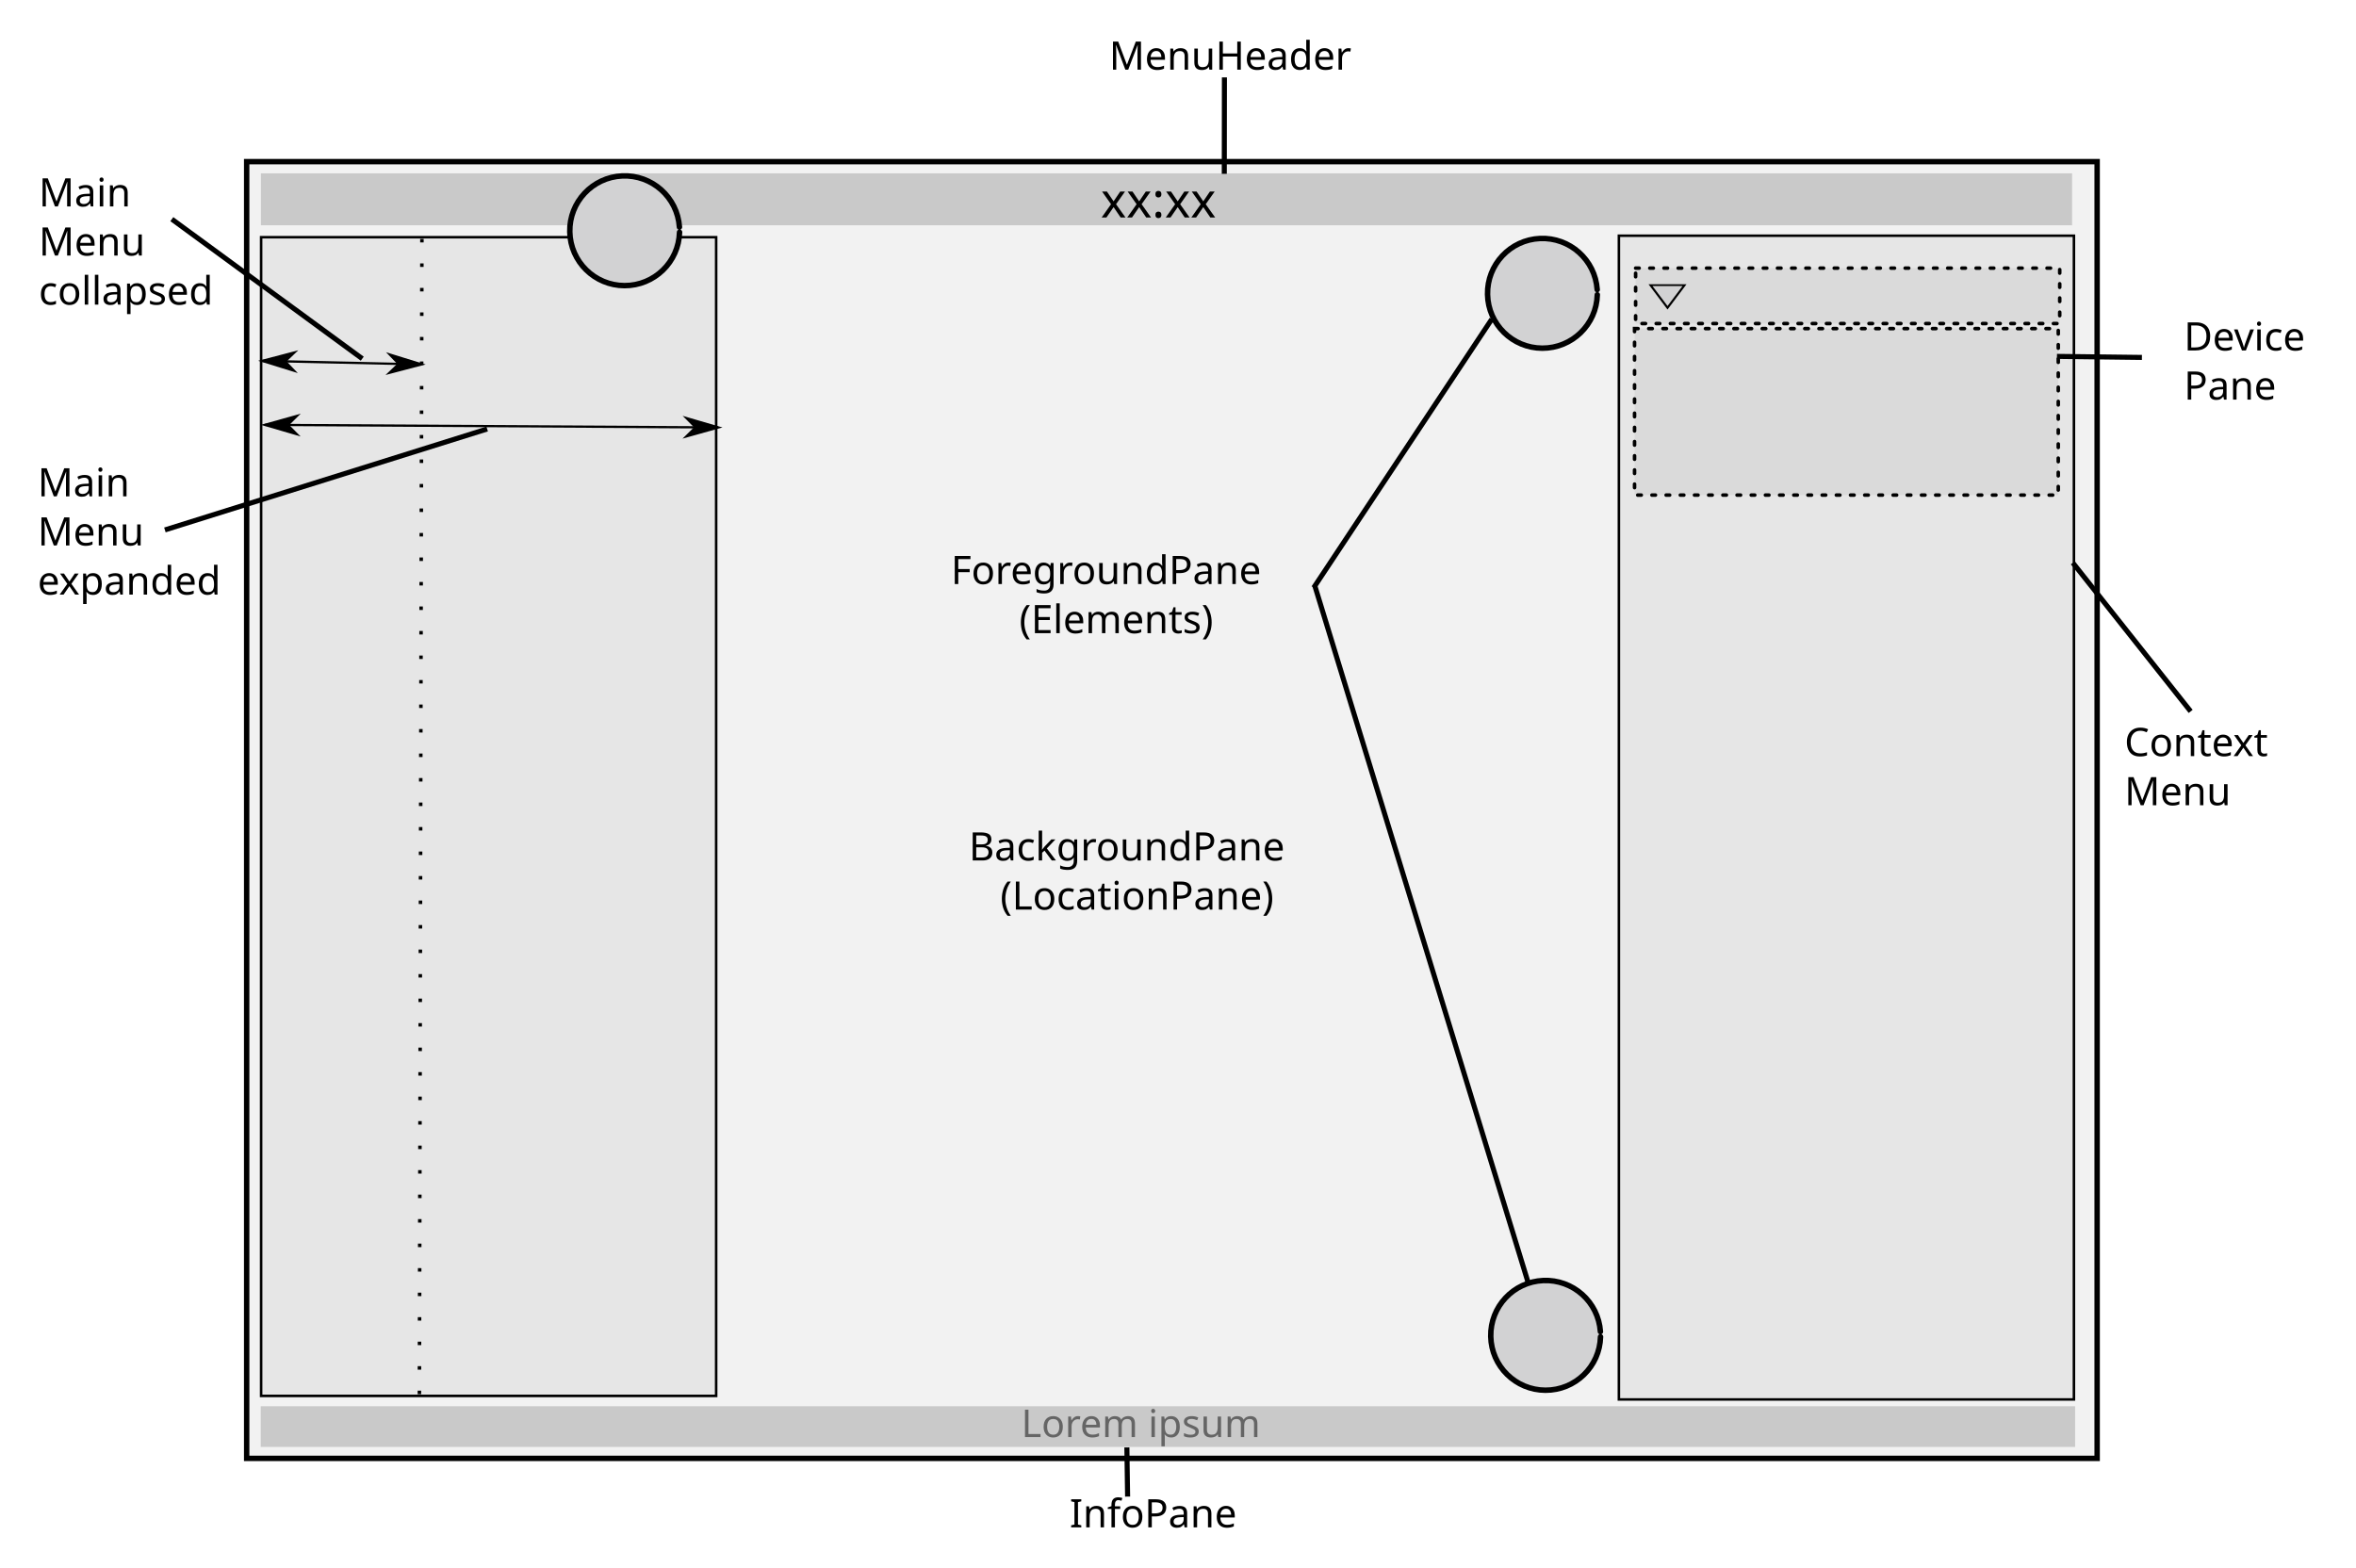
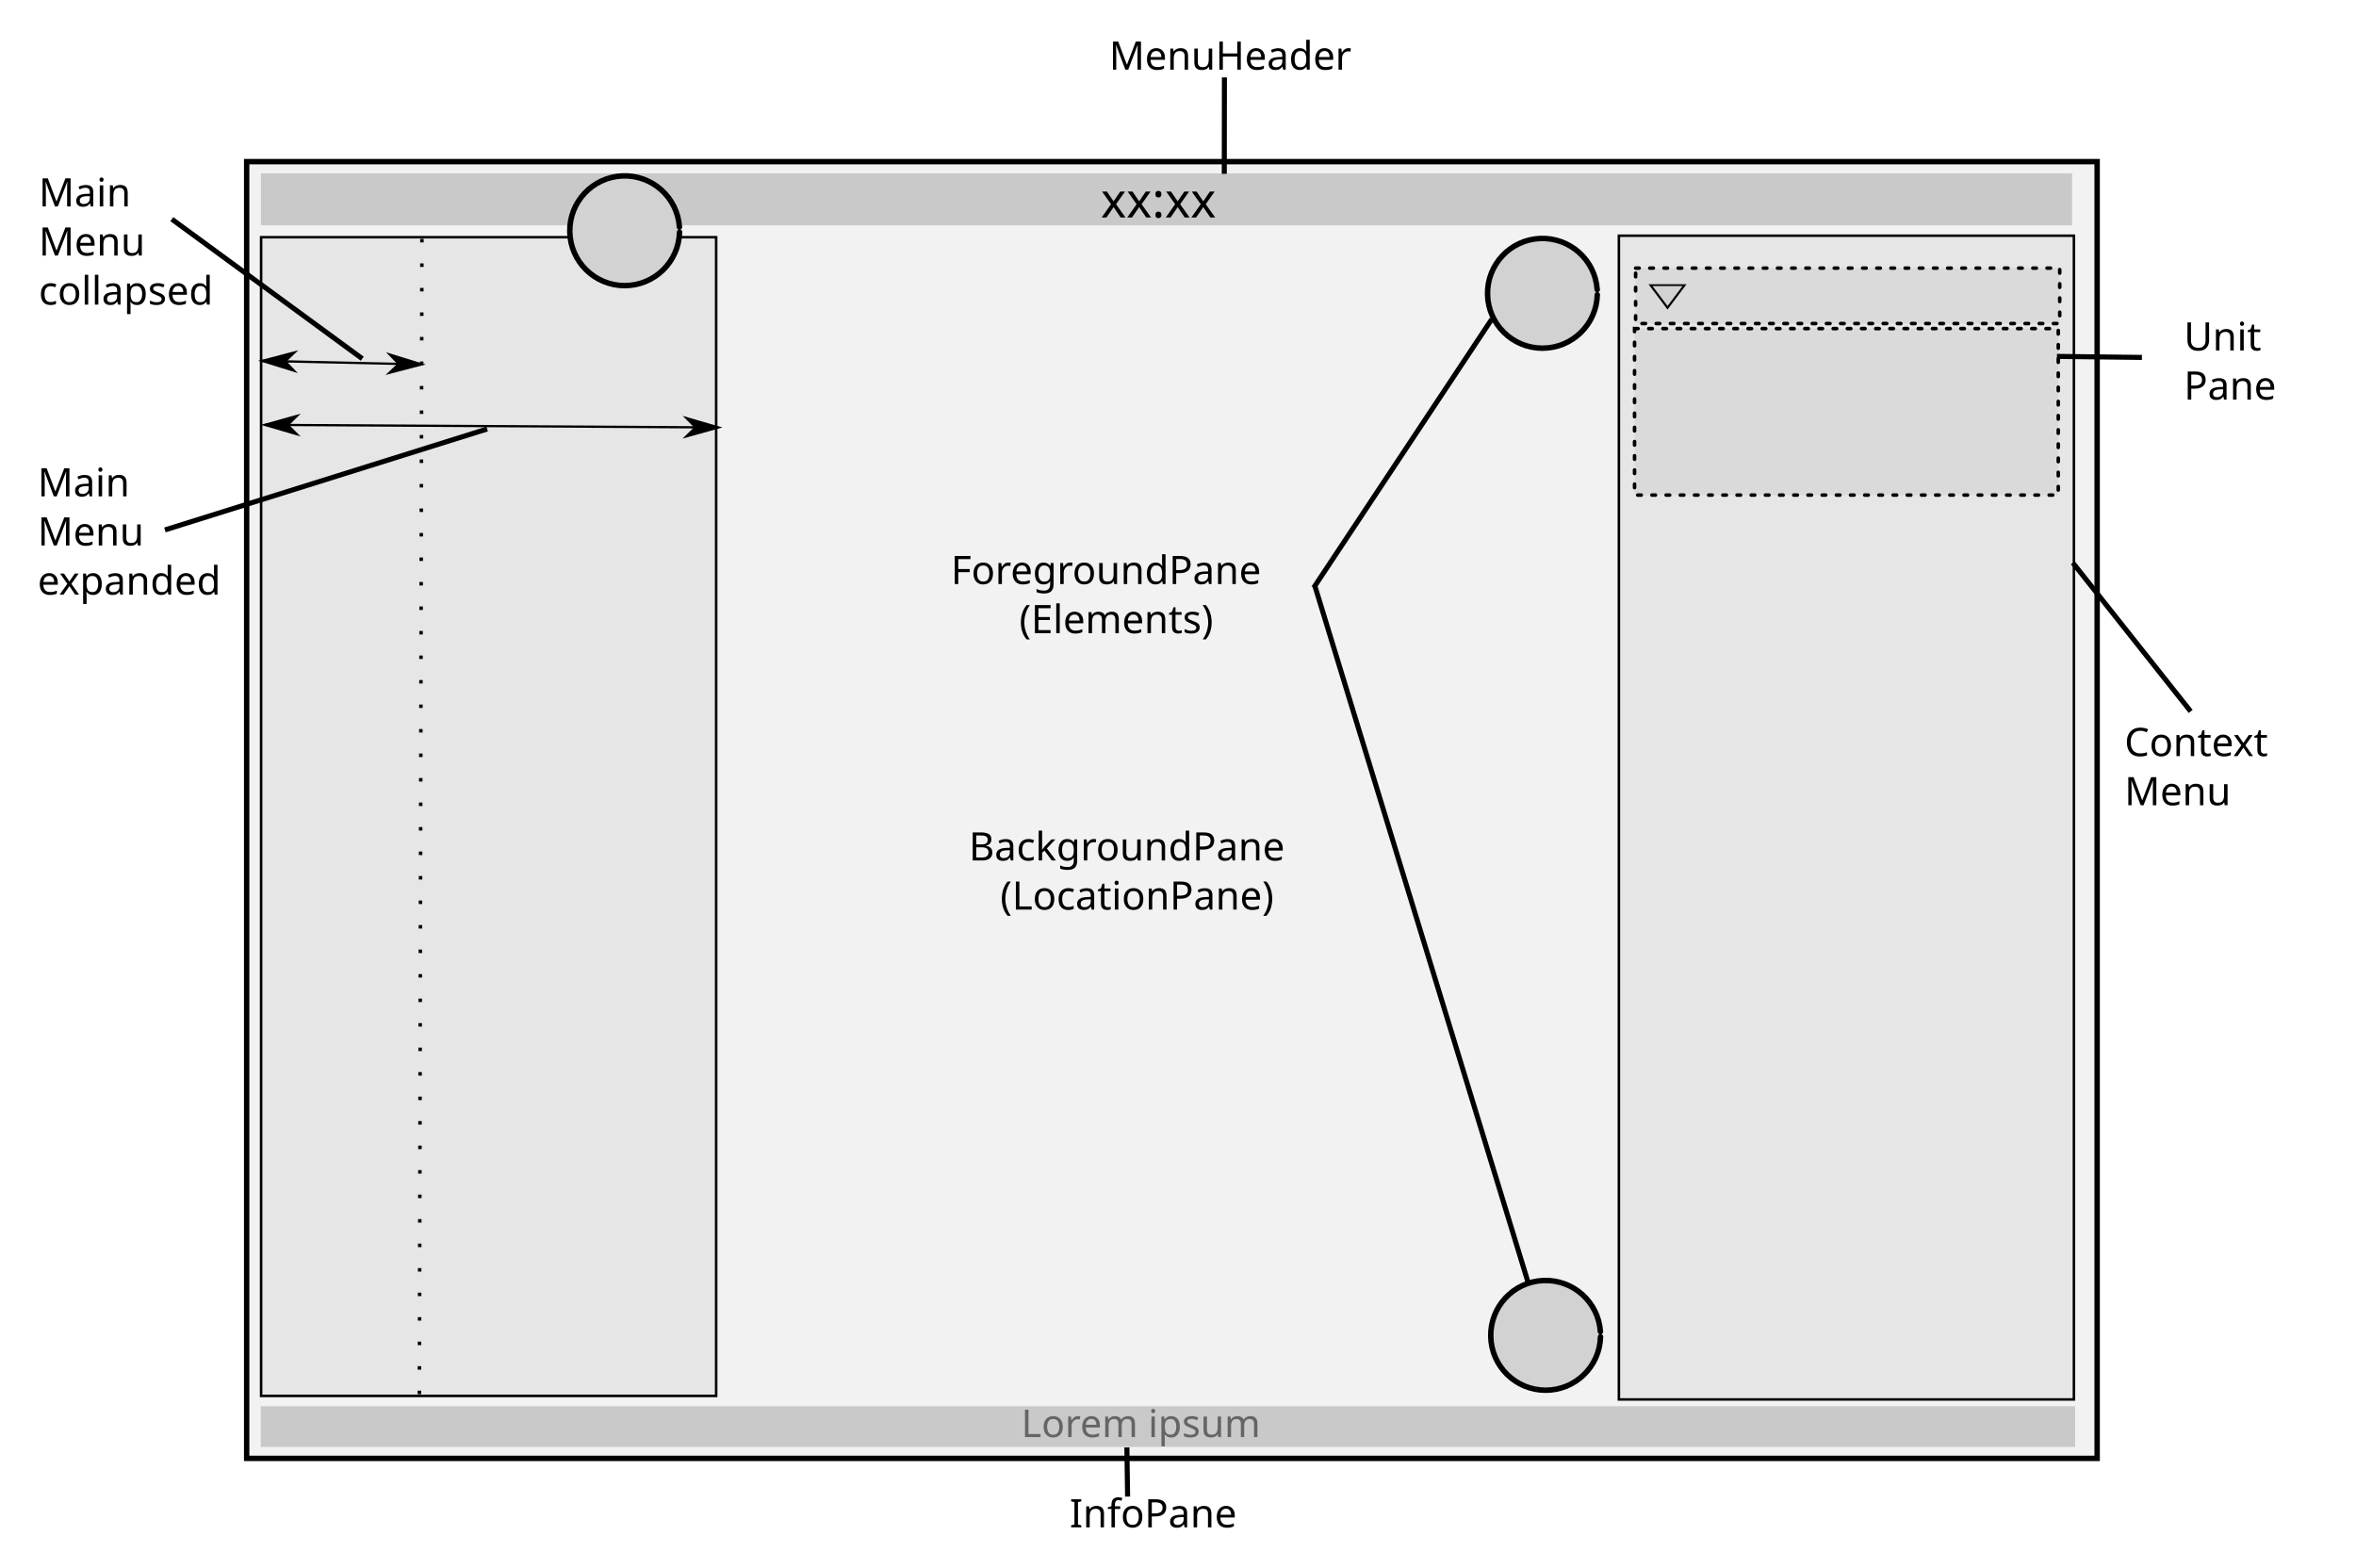
<svg xmlns="http://www.w3.org/2000/svg" width="296.083mm" height="197.034mm" viewBox="0 0 1049.112 698.152" id="svg2" version="1.1">
  <defs id="defs4">
    <marker orient="auto" refY="0" refX="0" id="Arrow1Lend" style="overflow:visible">
      <path id="path4299" d="M 0,0 5,-5 -12.5,0 5,5 0,0 Z" style="fill:#000000;fill-opacity:1;fill-rule:evenodd;stroke:#000000;stroke-width:1pt;stroke-opacity:1" transform="matrix(-0.8,0,0,-0.8,-10,0)" />
    </marker>
    <marker orient="auto" refY="0" refX="0" id="Arrow1Lstart" style="overflow:visible">
      <path id="path4296" d="M 0,0 5,-5 -12.5,0 5,5 0,0 Z" style="fill:#000000;fill-opacity:1;fill-rule:evenodd;stroke:#000000;stroke-width:1pt;stroke-opacity:1" transform="matrix(0.8,0,0,0.8,10,0)" />
    </marker>
    <marker orient="auto" refY="0" refX="0" id="Arrow1Lstart-3" style="overflow:visible">
      <path id="path4296-3" d="M 0,0 5,-5 -12.5,0 5,5 0,0 Z" style="fill:#000000;fill-opacity:1;fill-rule:evenodd;stroke:#000000;stroke-width:1pt;stroke-opacity:1" transform="matrix(0.8,0,0,0.8,10,0)" />
    </marker>
    <marker orient="auto" refY="0" refX="0" id="Arrow1Lend-8" style="overflow:visible">
      <path id="path4299-9" d="M 0,0 5,-5 -12.5,0 5,5 0,0 Z" style="fill:#000000;fill-opacity:1;fill-rule:evenodd;stroke:#000000;stroke-width:1pt;stroke-opacity:1" transform="matrix(-0.8,0,0,-0.8,-10,0)" />
    </marker>
    <marker orient="auto" refY="0" refX="0" id="Arrow1Lstart-3-5" style="overflow:visible">
      <path id="path4296-3-7" d="M 0,0 5,-5 -12.5,0 5,5 0,0 Z" style="fill:#000000;fill-opacity:1;fill-rule:evenodd;stroke:#000000;stroke-width:1pt;stroke-opacity:1" transform="matrix(0.8,0,0,0.8,10,0)" />
    </marker>
    <marker orient="auto" refY="0" refX="0" id="Arrow1Lend-8-5" style="overflow:visible">
      <path id="path4299-9-2" d="M 0,0 5,-5 -12.5,0 5,5 0,0 Z" style="fill:#000000;fill-opacity:1;fill-rule:evenodd;stroke:#000000;stroke-width:1pt;stroke-opacity:1" transform="matrix(-0.8,0,0,-0.8,-10,0)" />
    </marker>
  </defs>
  <g id="layer1" transform="translate(-3.315945,-329.2211)">
    <rect style="opacity:1;fill:#000000;fill-opacity:0.054;fill-rule:nonzero;stroke:#000000;stroke-width:2.408;stroke-linecap:round;stroke-linejoin:miter;stroke-miterlimit:4;stroke-dasharray:none;stroke-dashoffset:0;stroke-opacity:1" id="rect4136" width="824.003" height="577.494" x="113.156" y="401.205" />
    <rect style="opacity:1;fill:#000000;fill-opacity:0.054;fill-rule:nonzero;stroke:#000000;stroke-width:1.129;stroke-linecap:round;stroke-linejoin:miter;stroke-miterlimit:4;stroke-dasharray:none;stroke-dashoffset:0;stroke-opacity:1" id="rect4136-0" width="202.629" height="516.01" x="119.587" y="434.856" />
    <path style="fill:none;fill-rule:evenodd;stroke:#000000;stroke-width:1.559;stroke-linecap:butt;stroke-linejoin:miter;stroke-miterlimit:4;stroke-dasharray:1.559, 9.354;stroke-dashoffset:0;stroke-opacity:1" d="m 191.195,435.621 -1.128,515.392" id="path4155" />
    <path style="opacity:1;fill:#d2d2d3;fill-opacity:1;fill-rule:nonzero;stroke:#000000;stroke-width:2.445;stroke-linecap:round;stroke-linejoin:miter;stroke-miterlimit:4;stroke-dasharray:none;stroke-dashoffset:0;stroke-opacity:1" id="path4153-3" d="m 714.586,460.497 a 24.444,24.439 0 0 1 -24.514,23.784 24.444,24.439 0 0 1 -24.36,-23.941 24.444,24.439 0 0 1 23.364,-24.913 24.444,24.439 0 0 1 25.462,22.766" />
    <rect style="opacity:1;fill:#000000;fill-opacity:0.054;fill-rule:nonzero;stroke:#000000;stroke-width:1.131;stroke-linecap:round;stroke-linejoin:miter;stroke-miterlimit:4;stroke-dasharray:none;stroke-dashoffset:0;stroke-opacity:1" id="rect4136-0-9" width="202.626" height="518.273" x="724.194" y="434.181" />
    <path style="opacity:1;fill:#d2d2d3;fill-opacity:1;fill-rule:nonzero;stroke:#000000;stroke-width:2.445;stroke-linecap:round;stroke-linejoin:miter;stroke-miterlimit:4;stroke-dasharray:none;stroke-dashoffset:0;stroke-opacity:1" id="path4153-3-1" d="m 716.015,924.555 a 24.444,24.439 0 0 1 -24.514,23.784 24.444,24.439 0 0 1 -24.36,-23.941 24.444,24.439 0 0 1 23.364,-24.913 24.444,24.439 0 0 1 25.462,22.766" />
    <rect style="opacity:1;fill:#000000;fill-opacity:0.054;fill-rule:nonzero;stroke:#000000;stroke-width:1.579;stroke-linecap:round;stroke-linejoin:miter;stroke-miterlimit:4;stroke-dasharray:1.579, 4.738;stroke-dashoffset:0;stroke-opacity:1" id="rect4136-0-9-3" width="188.855" height="24.69" x="731.643" y="448.624" />
    <rect style="opacity:1;fill:#000000;fill-opacity:0.054;fill-rule:nonzero;stroke:#000000;stroke-width:1.579;stroke-linecap:round;stroke-linejoin:miter;stroke-miterlimit:4;stroke-dasharray:1.579, 4.738;stroke-dashoffset:0;stroke-opacity:1" id="rect4136-0-9-3-4" width="188.681" height="74.148" x="731.167" y="475.557" />
    <path style="opacity:1;fill:#d2d2d3;fill-opacity:1;fill-rule:nonzero;stroke:#000000;stroke-width:1.007;stroke-linecap:round;stroke-linejoin:miter;stroke-miterlimit:4;stroke-dasharray:none;stroke-dashoffset:0;stroke-opacity:1" id="path4253" d="m 730.402,453.973 -3.743,-6.483 -3.743,-6.483 7.485,0 7.485,0 -3.743,6.483 z" transform="matrix(1.012108,0,0,0.7780203,6.604206,113.0853)" />
    <text xml:space="preserve" style="font-style:normal;font-weight:normal;font-size:21.529px;line-height:125%;font-family:Sans;letter-spacing:0px;word-spacing:0px;fill:#000000;fill-opacity:1;stroke:none;stroke-width:1px;stroke-linecap:butt;stroke-linejoin:miter;stroke-opacity:1" x="493.487" y="426.068" id="text4255">
      <tspan id="tspan4257" x="493.487" y="426.068">xx:xx</tspan>
    </text>
    <path style="fill:none;fill-rule:evenodd;stroke:#000000;stroke-width:1;stroke-linecap:butt;stroke-linejoin:miter;stroke-miterlimit:4;stroke-dasharray:none;stroke-dashoffset:0;stroke-opacity:1;marker-start:url(#Arrow1Lstart);marker-end:url(#Arrow1Lend)" d="M 323.093,519.573 121.374,518.431" id="path4155-6" />
    <path style="fill:none;fill-rule:evenodd;stroke:#000000;stroke-width:1;stroke-linecap:butt;stroke-linejoin:miter;stroke-miterlimit:4;stroke-dasharray:none;stroke-dashoffset:0;stroke-opacity:1;marker-start:url(#Arrow1Lstart-3);marker-end:url(#Arrow1Lend-8)" d="m 190.92,491.498 -70.712,-1.561" id="path4155-6-9" />
    <text xml:space="preserve" style="font-style:normal;font-variant:normal;font-weight:normal;font-stretch:normal;font-size:17.5px;line-height:125%;font-family:Sans;-inkscape-font-specification:'Sans, Normal';text-align:start;letter-spacing:0px;word-spacing:0px;writing-mode:lr-tb;text-anchor:start;fill:#000000;fill-opacity:1;stroke:none;stroke-width:1px;stroke-linecap:butt;stroke-linejoin:miter;stroke-opacity:1" x="497.213" y="360.234" id="text4255-8">
      <tspan x="497.213" y="360.234" id="tspan5529">MenuHeader</tspan>
    </text>
    <rect style="opacity:1;fill:#000000;fill-opacity:0.169;fill-rule:nonzero;stroke:none;stroke-width:3.144;stroke-linecap:round;stroke-linejoin:miter;stroke-miterlimit:4;stroke-dasharray:3.144, 9.432;stroke-dashoffset:0;stroke-opacity:1" id="rect4136-0-9-3-6" width="806.514" height="23.125" x="119.497" y="406.424" />
    <path style="opacity:1;fill:#d2d2d3;fill-opacity:1;fill-rule:nonzero;stroke:#000000;stroke-width:2.445;stroke-linecap:round;stroke-linejoin:miter;stroke-miterlimit:4;stroke-dasharray:none;stroke-dashoffset:0;stroke-opacity:1" id="path4153" d="m 305.914,432.635 a 24.444,24.439 0 0 1 -24.514,23.784 24.444,24.439 0 0 1 -24.36,-23.941 24.444,24.439 0 0 1 23.364,-24.913 24.444,24.439 0 0 1 25.462,22.766" />
    <rect style="opacity:1;fill:#000000;fill-opacity:0.169;fill-rule:nonzero;stroke:none;stroke-width:3.144;stroke-linecap:round;stroke-linejoin:miter;stroke-miterlimit:4;stroke-dasharray:3.144, 9.432;stroke-dashoffset:0;stroke-opacity:1" id="rect4136-0-9-3-6-3" width="807.942" height="18.125" x="119.41" y="955.478" />
    <text xml:space="preserve" style="font-style:normal;font-weight:normal;font-size:17.163px;line-height:125%;font-family:Sans;letter-spacing:0px;word-spacing:0px;fill:#000000;fill-opacity:0.497;stroke:none;stroke-width:1px;stroke-linecap:butt;stroke-linejoin:miter;stroke-opacity:1" x="456.389" y="972.777" id="text4255-5" transform="scale(1.003675,0.9963388)">
      <tspan id="tspan4257-5" x="456.389" y="972.777">Lorem ipsum</tspan>
    </text>
    <text xml:space="preserve" style="font-style:normal;font-variant:normal;font-weight:normal;font-stretch:normal;font-size:17.5px;line-height:125%;font-family:Sans;-inkscape-font-specification:'Sans, Normal';text-align:start;letter-spacing:0px;word-spacing:0px;writing-mode:lr-tb;text-anchor:start;fill:#000000;fill-opacity:1;stroke:none;stroke-width:1px;stroke-linecap:butt;stroke-linejoin:miter;stroke-opacity:1" x="20.067" y="550.261" id="text4255-8-6">
      <tspan x="20.067" y="550.261" id="tspan5529-6">Main</tspan>
      <tspan x="20.067" y="572.136" id="tspan5551">Menu</tspan>
      <tspan x="20.067" y="594.011" id="tspan5553">expanded</tspan>
      <tspan x="20.067" y="615.886" id="tspan5555" />
    </text>
    <text xml:space="preserve" style="font-style:normal;font-variant:normal;font-weight:normal;font-stretch:normal;font-size:17.5px;line-height:125%;font-family:Sans;-inkscape-font-specification:'Sans, Normal';text-align:start;letter-spacing:0px;word-spacing:0px;writing-mode:lr-tb;text-anchor:start;fill:#000000;fill-opacity:1;stroke:none;stroke-width:1px;stroke-linecap:butt;stroke-linejoin:miter;stroke-opacity:1" x="20.577" y="421.142" id="text4255-8-6-6">
      <tspan x="20.577" y="421.142" id="tspan5529-6-7">Main</tspan>
      <tspan x="20.577" y="443.017" id="tspan5551-6">Menu</tspan>
      <tspan x="20.577" y="464.892" id="tspan5553-2">collapsed</tspan>
      <tspan x="20.577" y="486.767" id="tspan5555-0" />
    </text>
    <path style="fill:none;fill-rule:evenodd;stroke:#000000;stroke-width:2.248;stroke-linecap:butt;stroke-linejoin:miter;stroke-miterlimit:4;stroke-dasharray:none;stroke-dashoffset:0;stroke-opacity:1" d="M 164.626,488.954 79.831,426.821" id="path4155-6-9-3" />
    <path style="fill:none;fill-rule:evenodd;stroke:#000000;stroke-width:2.248;stroke-linecap:butt;stroke-linejoin:miter;stroke-miterlimit:4;stroke-dasharray:none;stroke-dashoffset:0;stroke-opacity:1" d="M 76.742,565.221 220.242,520.26" id="path4155-6-9-3-3" />
    <path style="fill:none;fill-rule:evenodd;stroke:#000000;stroke-width:2.248;stroke-linecap:butt;stroke-linejoin:miter;stroke-miterlimit:4;stroke-dasharray:none;stroke-dashoffset:0;stroke-opacity:1" d="m 548.484,406.627 0.059,-42.941" id="path4155-6-9-3-0" />
    <text xml:space="preserve" style="font-style:normal;font-variant:normal;font-weight:normal;font-stretch:normal;font-size:17.5px;line-height:125%;font-family:Sans;-inkscape-font-specification:'Sans, Normal';text-align:start;letter-spacing:0px;word-spacing:0px;writing-mode:lr-tb;text-anchor:start;fill:#000000;fill-opacity:1;stroke:none;stroke-width:1px;stroke-linecap:butt;stroke-linejoin:miter;stroke-opacity:1" x="949.344" y="665.937" id="text4255-8-7">
      <tspan x="949.344" y="665.937" id="tspan5529-5">Context</tspan>
      <tspan x="949.344" y="687.812" id="tspan6037">Menu</tspan>
    </text>
    <path style="fill:none;fill-rule:evenodd;stroke:#000000;stroke-width:2.248;stroke-linecap:butt;stroke-linejoin:miter;stroke-miterlimit:4;stroke-dasharray:none;stroke-dashoffset:0;stroke-opacity:1" d="M 978.809,646.033 926.339,579.859" id="path4155-6-9-3-05" />
    <text xml:space="preserve" style="font-style:normal;font-variant:normal;font-weight:normal;font-stretch:normal;font-size:17.5px;line-height:125%;font-family:Sans;-inkscape-font-specification:'Sans, Normal';text-align:start;letter-spacing:0px;word-spacing:0px;writing-mode:lr-tb;text-anchor:start;fill:#000000;fill-opacity:1;stroke:none;stroke-width:1px;stroke-linecap:butt;stroke-linejoin:miter;stroke-opacity:1" x="479.591" y="1009.409" id="text4255-8-7-4">
      <tspan x="479.591" y="1009.409" id="tspan6037-8">InfoPane</tspan>
    </text>
    <path style="fill:none;fill-rule:evenodd;stroke:#000000;stroke-width:2.248;stroke-linecap:butt;stroke-linejoin:miter;stroke-miterlimit:4;stroke-dasharray:none;stroke-dashoffset:0;stroke-opacity:1" d="m 505.432,995.707 -0.327,-21.888" id="path4155-6-9-3-05-5" />
    <text xml:space="preserve" style="font-style:normal;font-variant:normal;font-weight:normal;font-stretch:normal;font-size:17.5px;line-height:125%;font-family:Sans;-inkscape-font-specification:'Sans, Normal';text-align:center;letter-spacing:0px;word-spacing:0px;writing-mode:lr-tb;text-anchor:middle;fill:#000000;fill-opacity:1;stroke:none;stroke-width:1px;stroke-linecap:butt;stroke-linejoin:miter;stroke-opacity:1" x="521.007" y="712.424" id="text4255-8-7-3">
      <tspan x="521.007" y="712.424" id="tspan6115">BackgroundPane</tspan>
      <tspan x="521.007" y="734.299" id="tspan6155">(LocationPane)</tspan>
    </text>
    <path style="fill:none;fill-rule:evenodd;stroke:#000000;stroke-width:2.248;stroke-linecap:butt;stroke-linejoin:miter;stroke-miterlimit:4;stroke-dasharray:none;stroke-dashoffset:0;stroke-opacity:1" d="m 957.095,488.395 -37.827,-0.46" id="path4155-6-9-3-05-1" />
    <text xml:space="preserve" style="font-style:normal;font-variant:normal;font-weight:normal;font-stretch:normal;font-size:17.5px;line-height:125%;font-family:Sans;-inkscape-font-specification:'Sans, Normal';text-align:start;letter-spacing:0px;word-spacing:0px;writing-mode:lr-tb;text-anchor:start;fill:#000000;fill-opacity:1;stroke:none;stroke-width:1px;stroke-linecap:butt;stroke-linejoin:miter;stroke-opacity:1" x="975.795" y="485.294" id="text4255-8-7-3-4">
-       <tspan x="975.795" y="485.294" id="tspan6037-4-6">Device</tspan>
+       <tspan x="975.795" y="485.294" id="tspan6037-4-6">Unit</tspan>
      <tspan x="975.795" y="507.169" id="tspan6115-1">Pane</tspan>
    </text>
    <text xml:space="preserve" style="font-style:normal;font-variant:normal;font-weight:normal;font-stretch:normal;font-size:17.5px;line-height:125%;font-family:Sans;-inkscape-font-specification:'Sans, Normal';text-align:center;letter-spacing:0px;word-spacing:0px;writing-mode:lr-tb;text-anchor:middle;fill:#000000;fill-opacity:1;stroke:none;stroke-width:1px;stroke-linecap:butt;stroke-linejoin:miter;stroke-opacity:1" x="511.754" y="589.32" id="text4255-8-7-3-2">
      <tspan x="511.754" y="589.32" id="tspan6155-2">ForegroundPane</tspan>
      <tspan x="511.754" y="611.195" id="tspan6180">(Elements)</tspan>
    </text>
    <path style="fill:none;fill-rule:evenodd;stroke:#000000;stroke-width:2.248;stroke-linecap:butt;stroke-linejoin:miter;stroke-miterlimit:4;stroke-dasharray:none;stroke-dashoffset:0;stroke-opacity:1" d="M 683.844,900.591 588.826,590.184" id="path4155-6-9-3-05-7" />
    <path style="fill:none;fill-rule:evenodd;stroke:#000000;stroke-width:2.248;stroke-linecap:butt;stroke-linejoin:miter;stroke-miterlimit:4;stroke-dasharray:none;stroke-dashoffset:0;stroke-opacity:1" d="M 667.6,471.351 588.296,590.944" id="path4155-6-9-3-05-7-2" />
  </g>
</svg>
